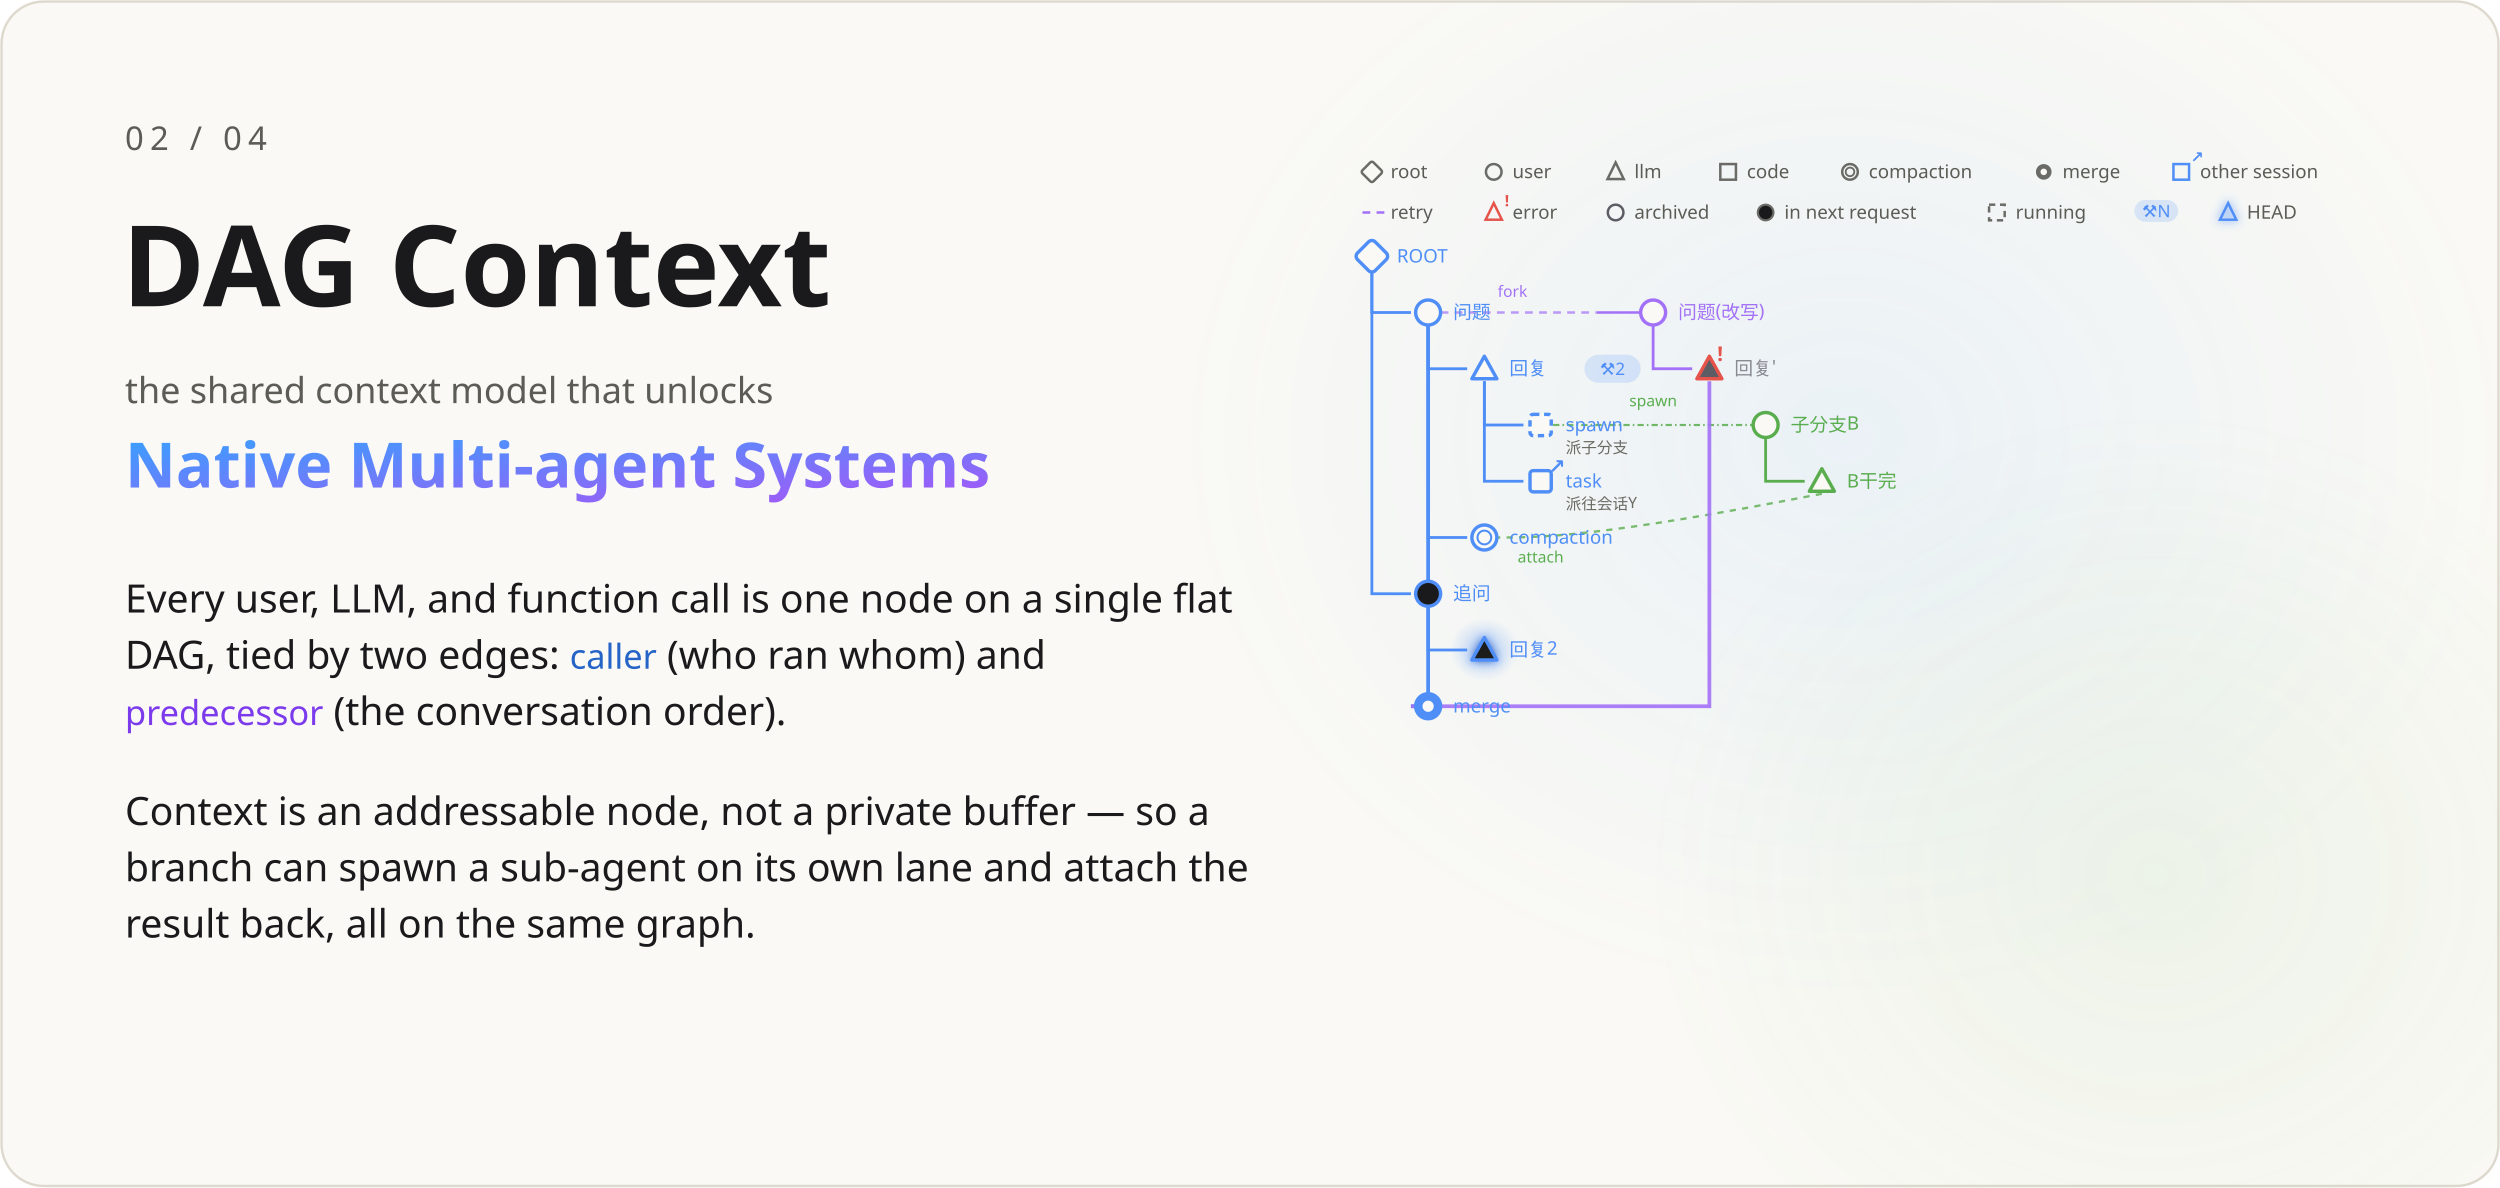
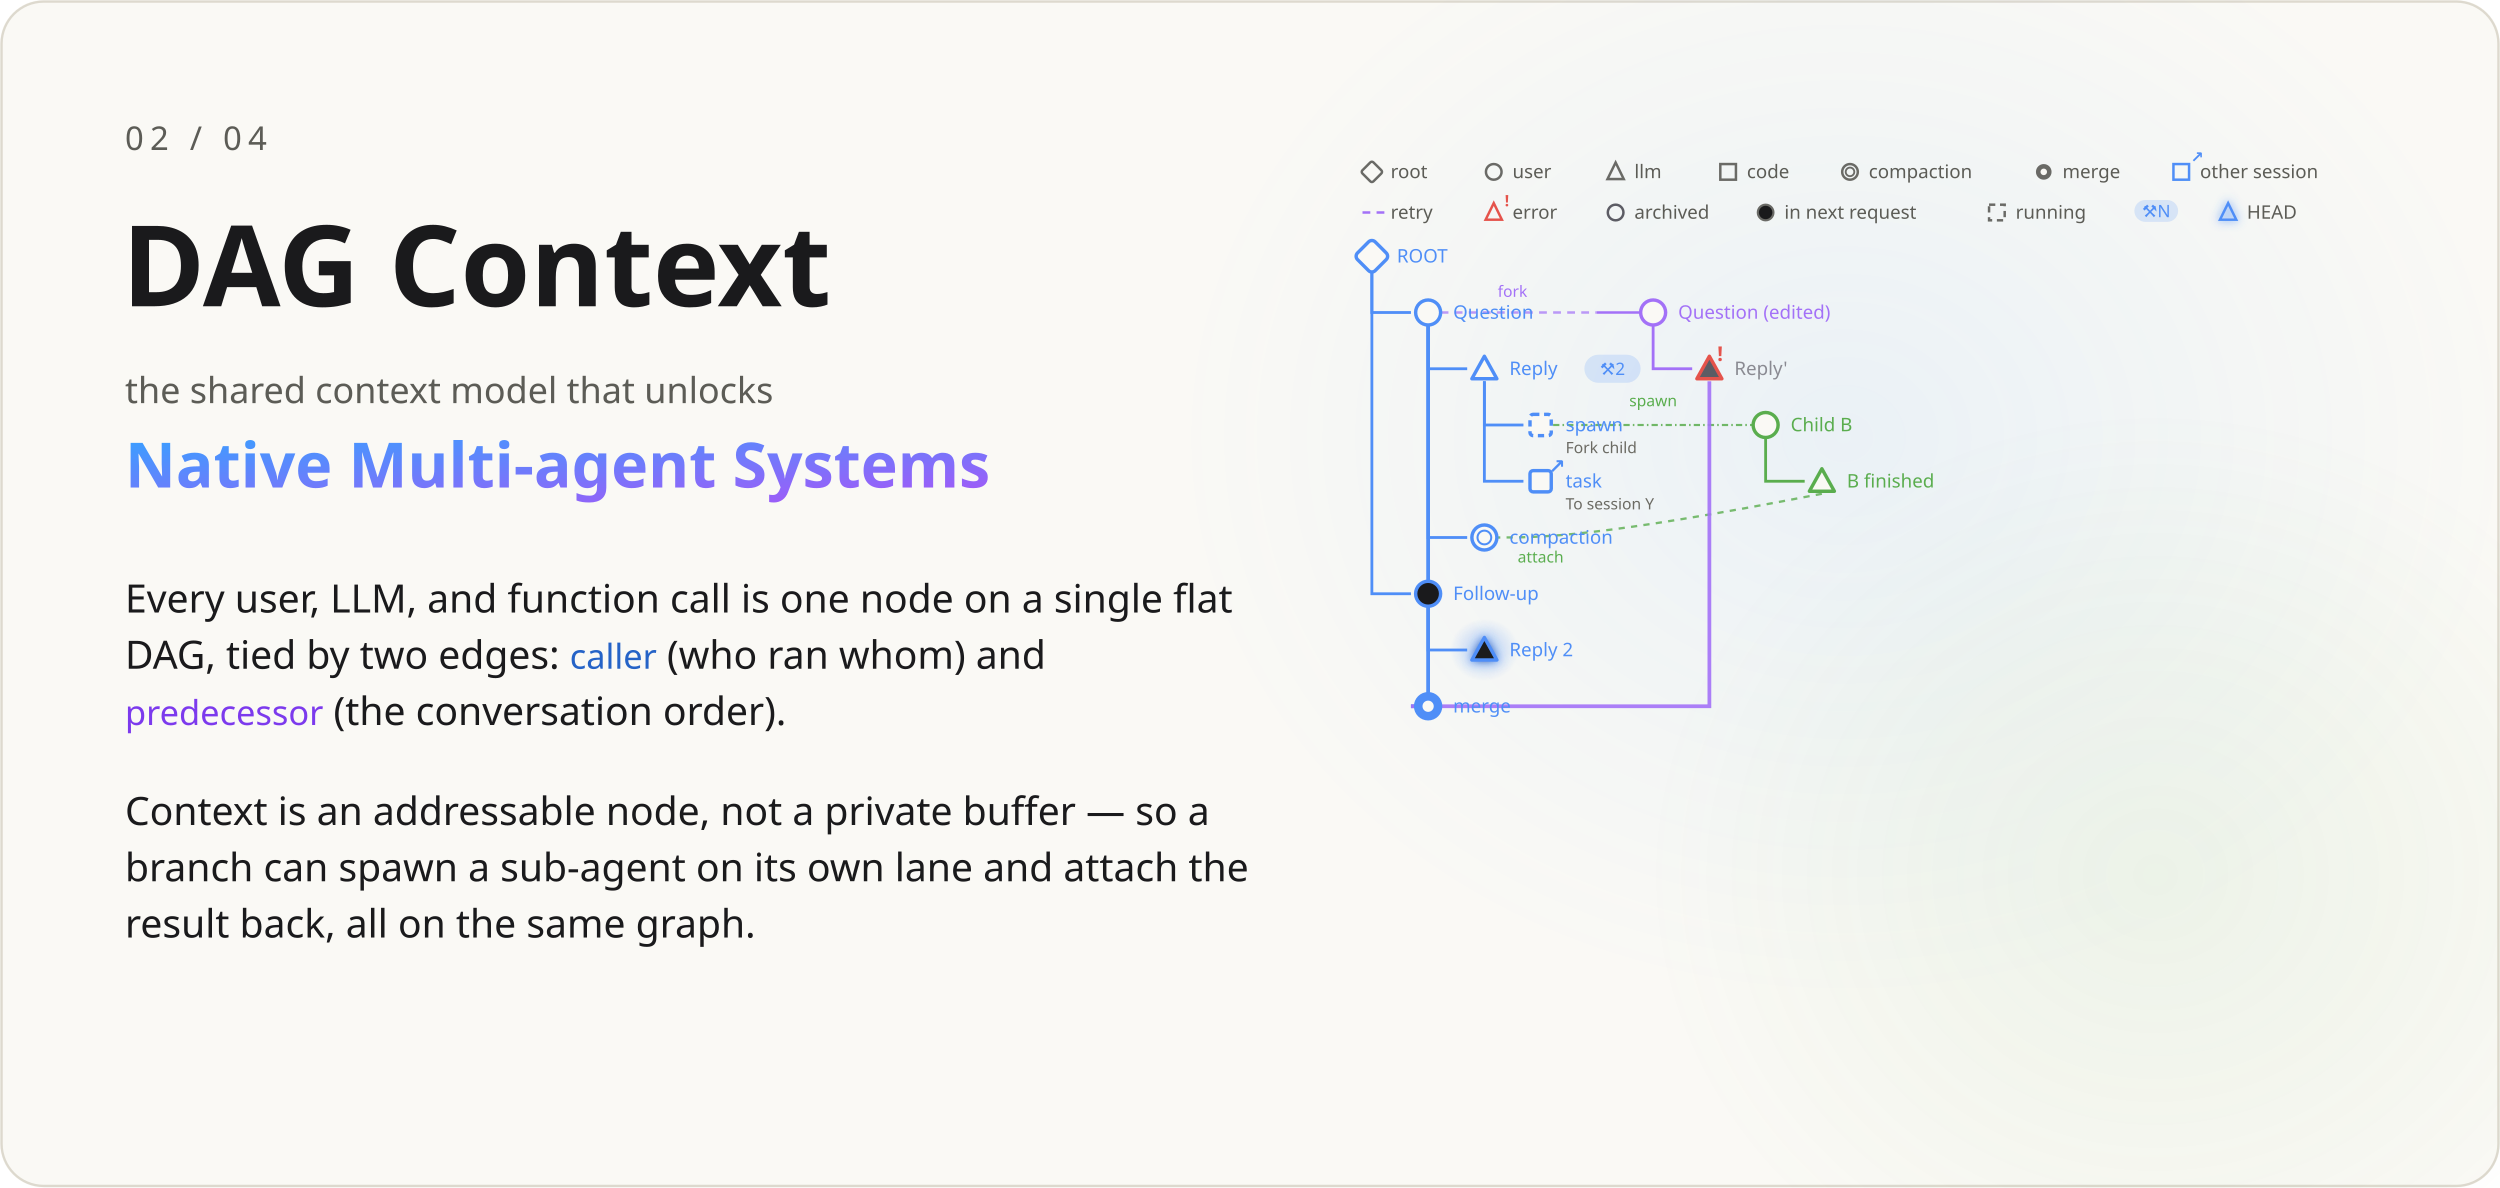
<svg xmlns="http://www.w3.org/2000/svg" width="1600" height="760" viewBox="0 0 1600 760">
  <defs>
    <linearGradient id="bp-01-light" x1="0" y1="0" x2="1" y2="1">
      <stop offset="0" stop-color="#3B9EFF" />
      <stop offset="1" stop-color="#A855F7" />
    </linearGradient>
    <radialGradient id="glow-01-light" cx="0.5" cy="0.5" r="0.5">
      <stop offset="0" stop-color="#3B9EFF" stop-opacity="0.08" />
      <stop offset="1" stop-color="#3B9EFF" stop-opacity="0" />
    </radialGradient>
    <radialGradient id="glow2-01-light" cx="0.5" cy="0.5" r="0.5">
      <stop offset="0" stop-color="#5AAD4E" stop-opacity="0.08" />
      <stop offset="1" stop-color="#5AAD4E" stop-opacity="0" />
    </radialGradient>
    <radialGradient id="headHalo-01-light" cx="0.5" cy="0.5" r="0.5">
      <stop offset="0" stop-color="#4f8ef7" stop-opacity="0.40" />
      <stop offset="1" stop-color="#4f8ef7" stop-opacity="0" />
    </radialGradient>
    <filter id="headGlow-01-light" x="-80%" y="-80%" width="260%" height="260%">
      <feGaussianBlur in="SourceGraphic" stdDeviation="3.2" result="b" />
      <feMerge>
        <feMergeNode in="b" />
        <feMergeNode in="SourceGraphic" />
      </feMerge>
    </filter>
  </defs>
  <rect width="1600" height="760" rx="28" fill="#faf9f5" />
  <rect x="1" y="1" width="1598" height="758" rx="27" fill="none" stroke="#ddd9ce" stroke-width="1.5" />
  <ellipse cx="1180" cy="280" rx="430" ry="360" fill="url(#glow-01-light)" />
  <ellipse cx="1380" cy="560" rx="330" ry="300" fill="url(#glow2-01-light)" />
  <text x="80" y="96" font-family="Geist Mono" font-size="21" fill="#5c5c56" letter-spacing="4">02 / 04</text>
  <text x="78" y="196" font-family="Instrument Sans" font-weight="700" font-size="72" fill="#1a1a1c">DAG Context</text>
  <text x="80" y="258" font-family="Geist Mono" font-size="23" fill="#5c5c56">the shared context model that unlocks</text>
  <text x="80" y="312" font-family="Instrument Sans" font-weight="700" font-size="40" fill="url(#bp-01-light)">Native Multi-agent Systems</text>
  <text x="80" y="392" font-family="Instrument Sans" font-size="25" fill="#1a1a1c">Every user, LLM, and function call is one node on a single flat</text>
  <text x="80" y="428" font-family="Instrument Sans" font-size="25" fill="#1a1a1c">DAG, tied by two edges: <tspan font-family="Geist Mono" font-size="22" fill="#2563c7">caller</tspan> (who ran whom) and</text>
  <text x="80" y="464" font-family="Instrument Sans" font-size="25" fill="#1a1a1c">
    <tspan font-family="Geist Mono" font-size="22" fill="#7c3aed">predecessor</tspan> (the conversation order).</text>
  <text x="80" y="528" font-family="Instrument Sans" font-size="25" fill="#1a1a1c">Context is an addressable node, not a private buffer — so a</text>
  <text x="80" y="564" font-family="Instrument Sans" font-size="25" fill="#1a1a1c">branch can spawn a sub-agent on its own lane and attach the</text>
  <text x="80" y="600" font-family="Instrument Sans" font-size="25" fill="#1a1a1c">result back, all on the same graph.</text>
  <g transform="translate(878,100)">
    <g font-family="Geist Mono" font-size="12" fill="#5c5c56">
      <g transform="translate(0,10)">
        <rect x="-5" y="-5" width="10" height="10" rx="1.4" transform="rotate(45)" fill="none" stroke="#6a6a66" stroke-width="1.6" />
        <text x="12" y="4">root</text>
      </g>
      <g transform="translate(78,10)">
        <circle r="5" fill="none" stroke="#6a6a66" stroke-width="1.6" />
        <text x="12" y="4">user</text>
      </g>
      <g transform="translate(156,10)">
        <polygon points="0,-6 5.2,4.6 -5.2,4.6" fill="none" stroke="#6a6a66" stroke-width="1.6" />
        <text x="12" y="4">llm</text>
      </g>
      <g transform="translate(228,10)">
        <rect x="-5" y="-5" width="10" height="10" fill="none" stroke="#6a6a66" stroke-width="1.6" />
        <text x="12" y="4">code</text>
      </g>
      <g transform="translate(306,10)">
        <circle r="5" fill="none" stroke="#6a6a66" stroke-width="1.6" />
        <circle r="2.75" fill="none" stroke="#6a6a66" stroke-width="1.2" />
        <text x="12" y="4">compaction</text>
      </g>
      <g transform="translate(430,10)">
        <circle r="5" fill="#6a6a66" />
        <circle r="2.1" fill="#faf9f5" />
        <text x="12" y="4">merge</text>
      </g>
      <g transform="translate(518,10)">
        <rect x="-5" y="-5" width="10" height="10" fill="none" stroke="#4f8ef7" stroke-width="1.6" />
        <text x="6" y="-6" font-size="10" font-weight="700" fill="#4f8ef7">↗</text>
        <text x="12" y="4">other session</text>
      </g>
      <g transform="translate(0,36)">
        <line x1="-6" y1="0" x2="8" y2="0" stroke="#a371f7" stroke-width="1.6" stroke-dasharray="5 4" />
        <text x="12" y="4">retry</text>
      </g>
      <g transform="translate(78,36)">
        <polygon points="0,-6 5.2,4.6 -5.2,4.6" fill="none" stroke="#e5534b" stroke-width="1.6" />
        <text x="7" y="-4" font-size="10" font-weight="700" fill="#e5534b">!</text>
        <text x="12" y="4">error</text>
      </g>
      <g transform="translate(156,36)">
        <circle r="5" fill="none" stroke="#5c5c64" stroke-width="1.6" />
        <text x="12" y="4">archived</text>
      </g>
      <g transform="translate(252,36)">
        <circle r="5" fill="#1a1a1c" stroke="#6a6a66" stroke-width="1.4" />
        <text x="12" y="4">in next request</text>
      </g>
      <g transform="translate(400,36)">
        <rect x="-5" y="-5" width="10" height="10" fill="none" stroke="#6a6a66" stroke-width="1.6" stroke-dasharray="4 3" />
        <text x="12" y="4">running</text>
      </g>
      <g transform="translate(490,36)">
        <rect x="-2" y="-8" width="28" height="14" rx="7" fill="#4f8ef7" opacity="0.18" />
        <text x="12" y="3" fill="#4f8ef7" font-size="11" text-anchor="middle">⚒N</text>
      </g>
      <g transform="translate(548,36)">
        <polygon points="0,-6 5.2,4.6 -5.2,4.6" fill="none" stroke="#4f8ef7" stroke-width="1.6" filter="url(#headGlow-01-light)" />
        <text x="12" y="4">HEAD</text>
      </g>
    </g>
    <g transform="translate(0,64)">
      <path d="M 0 8 L 0 36 L 25 36" fill="none" stroke="#4f8ef7" stroke-width="1.8" />
      <path d="M 36 44 L 36 72 L 61 72" fill="none" stroke="#4f8ef7" stroke-width="1.8" />
      <path d="M 72 80 L 72 108 L 97 108" fill="none" stroke="#4f8ef7" stroke-width="1.8" />
      <path d="M 72 80 L 72 144 L 97 144" fill="none" stroke="#4f8ef7" stroke-width="1.8" />
      <path d="M 36 44 L 36 180 L 61 180" fill="none" stroke="#4f8ef7" stroke-width="1.8" />
      <path d="M 0 8 L 0 216 L 25 216" fill="none" stroke="#4f8ef7" stroke-width="1.8" />
      <path d="M 36 224 L 36 252 L 61 252" fill="none" stroke="#4f8ef7" stroke-width="1.8" />
      <path d="M 36 44 L 36 288 L 25 288" fill="none" stroke="#4f8ef7" stroke-width="2.4" />
      <path d="M 44 36 L 144 36" fill="none" stroke="#a371f7" stroke-width="1.6" stroke-dasharray="5 4" opacity="0.7" />
      <path d="M 144 36 L 172 36" fill="none" stroke="#a371f7" stroke-width="1.6" />
      <path d="M 180 44 L 180 72 L 205 72" fill="none" stroke="#a371f7" stroke-width="1.8" />
      <path d="M 116 108 L 244 108" fill="none" stroke="#5aad4e" stroke-width="1.4" stroke-dasharray="4 2 1 2" opacity="0.85" />
      <path d="M 252 116 L 252 144 L 277 144" fill="none" stroke="#5aad4e" stroke-width="1.8" />
      <path d="M 288 152 C 144 180, 108 180, 80 180" fill="none" stroke="#5aad4e" stroke-width="1.5" stroke-dasharray="4 4" opacity="0.8" />
      <path d="M 216 80 L 216 288 L 25 288" fill="none" stroke="#a371f7" stroke-width="2.4" opacity="0.9" />
      <text x="90" y="26" text-anchor="middle" fill="#a371f7" font-family="Geist Mono" font-size="10">fork</text>
      <text x="180" y="96" text-anchor="middle" fill="#5aad4e" font-family="Geist Mono" font-size="10">spawn</text>
      <text x="108" y="196" text-anchor="middle" fill="#5aad4e" font-family="Geist Mono" font-size="10">attach</text>
      <ellipse cx="72" cy="252" rx="22" ry="20" fill="url(#headHalo-01-light)" />
      <rect x="-8" y="-8" width="16" height="16" rx="3" transform="rotate(45 0 0)" fill="#faf9f5" stroke="#4f8ef7" stroke-width="2.2" />
      <text x="16" y="4" fill="#4f8ef7" font-family="Geist Mono" font-size="12">ROOT</text>
      <circle cx="36" cy="36" r="8" fill="#faf9f5" stroke="#4f8ef7" stroke-width="2.2" />
-       <text x="52" y="40" fill="#4f8ef7" font-family="Geist Mono" font-size="12">问题</text>
+       <text x="52" y="40" fill="#4f8ef7" font-family="Geist Mono" font-size="12">Question</text>
      <polygon points="72,64 64,78.4 80,78.4" fill="#faf9f5" stroke="#4f8ef7" stroke-width="2.2" stroke-linejoin="round" />
-       <text x="88" y="76" fill="#4f8ef7" font-family="Geist Mono" font-size="12">回复</text>
+       <text x="88" y="76" fill="#4f8ef7" font-family="Geist Mono" font-size="12">Reply</text>
      <rect x="101.2" y="101.2" width="13.6" height="13.6" rx="2" fill="#faf9f5" stroke="#4f8ef7" stroke-width="2.2" stroke-dasharray="4 3" />
      <text x="124" y="112" fill="#4f8ef7" font-family="Geist Mono" font-size="12">spawn</text>
-       <text x="124" y="126" fill="#6b6a63" font-family="Geist Mono" font-size="10">派子分支</text>
+       <text x="124" y="126" fill="#6b6a63" font-family="Geist Mono" font-size="10">Fork child</text>
      <rect x="101.2" y="137.2" width="13.6" height="13.6" rx="2" fill="#faf9f5" stroke="#4f8ef7" stroke-width="2.2" />
      <text x="113" y="139" fill="#4f8ef7" font-family="Geist Mono" font-size="13" font-weight="700">↗</text>
      <text x="124" y="148" fill="#4f8ef7" font-family="Geist Mono" font-size="12">task</text>
-       <text x="124" y="162" fill="#6b6a63" font-family="Geist Mono" font-size="10">派往会话Y</text>
+       <text x="124" y="162" fill="#6b6a63" font-family="Geist Mono" font-size="10">To session Y</text>
      <circle cx="72" cy="180" r="8" fill="#faf9f5" stroke="#4f8ef7" stroke-width="2.2" />
      <circle cx="72" cy="180" r="4.4" fill="none" stroke="#4f8ef7" stroke-width="1.3" />
      <text x="88" y="184" fill="#4f8ef7" font-family="Geist Mono" font-size="12">compaction</text>
      <circle cx="36" cy="216" r="8" fill="#1a1a1c" stroke="#4f8ef7" stroke-width="2.2" />
-       <text x="52" y="220" fill="#4f8ef7" font-family="Geist Mono" font-size="12">追问</text>
+       <text x="52" y="220" fill="#4f8ef7" font-family="Geist Mono" font-size="12">Follow-up</text>
      <polygon filter="url(#headGlow-01-light)" points="72,244 64,258.4 80,258.4" fill="#1a1a1c" stroke="#4f8ef7" stroke-width="2.2" stroke-linejoin="round" />
-       <text x="88" y="256" fill="#4f8ef7" font-family="Geist Mono" font-size="12">回复2</text>
+       <text x="88" y="256" fill="#4f8ef7" font-family="Geist Mono" font-size="12">Reply 2</text>
      <circle cx="36" cy="288" r="8" fill="#4f8ef7" stroke="#4f8ef7" stroke-width="2.2" />
      <circle cx="36" cy="288" r="3.6" fill="#faf9f5" />
      <text x="52" y="292" fill="#4f8ef7" font-family="Geist Mono" font-size="12">merge</text>
      <circle cx="180" cy="36" r="8" fill="#faf9f5" stroke="#a371f7" stroke-width="2.2" />
-       <text x="196" y="40" fill="#a371f7" font-family="Geist Mono" font-size="12">问题(改写)</text>
+       <text x="196" y="40" fill="#a371f7" font-family="Geist Mono" font-size="12">Question (edited)</text>
      <polygon points="216,64 208,78.4 224,78.4" fill="#5c5c64" stroke="#e5534b" stroke-width="2.2" stroke-linejoin="round" />
      <text x="221" y="67" fill="#e5534b" font-family="Geist Mono" font-size="13" font-weight="700">!</text>
-       <text x="232" y="76" fill="#8a8a92" font-family="Geist Mono" font-size="12">回复'</text>
+       <text x="232" y="76" fill="#8a8a92" font-family="Geist Mono" font-size="12">Reply'</text>
      <circle cx="252" cy="108" r="8" fill="#faf9f5" stroke="#5aad4e" stroke-width="2.2" />
-       <text x="268" y="112" fill="#5aad4e" font-family="Geist Mono" font-size="12">子分支B</text>
+       <text x="268" y="112" fill="#5aad4e" font-family="Geist Mono" font-size="12">Child B</text>
      <polygon points="288,136 280,150.4 296,150.4" fill="#faf9f5" stroke="#5aad4e" stroke-width="2.2" stroke-linejoin="round" />
-       <text x="304" y="148" fill="#5aad4e" font-family="Geist Mono" font-size="12">B干完</text>
+       <text x="304" y="148" fill="#5aad4e" font-family="Geist Mono" font-size="12">B finished</text>
      <rect x="136" y="63" width="36" height="18" rx="9" fill="#4f8ef7" opacity="0.18" />
      <text x="154" y="76" fill="#4f8ef7" font-family="Geist Mono" font-size="11" text-anchor="middle">⚒2</text>
    </g>
  </g>
</svg>
